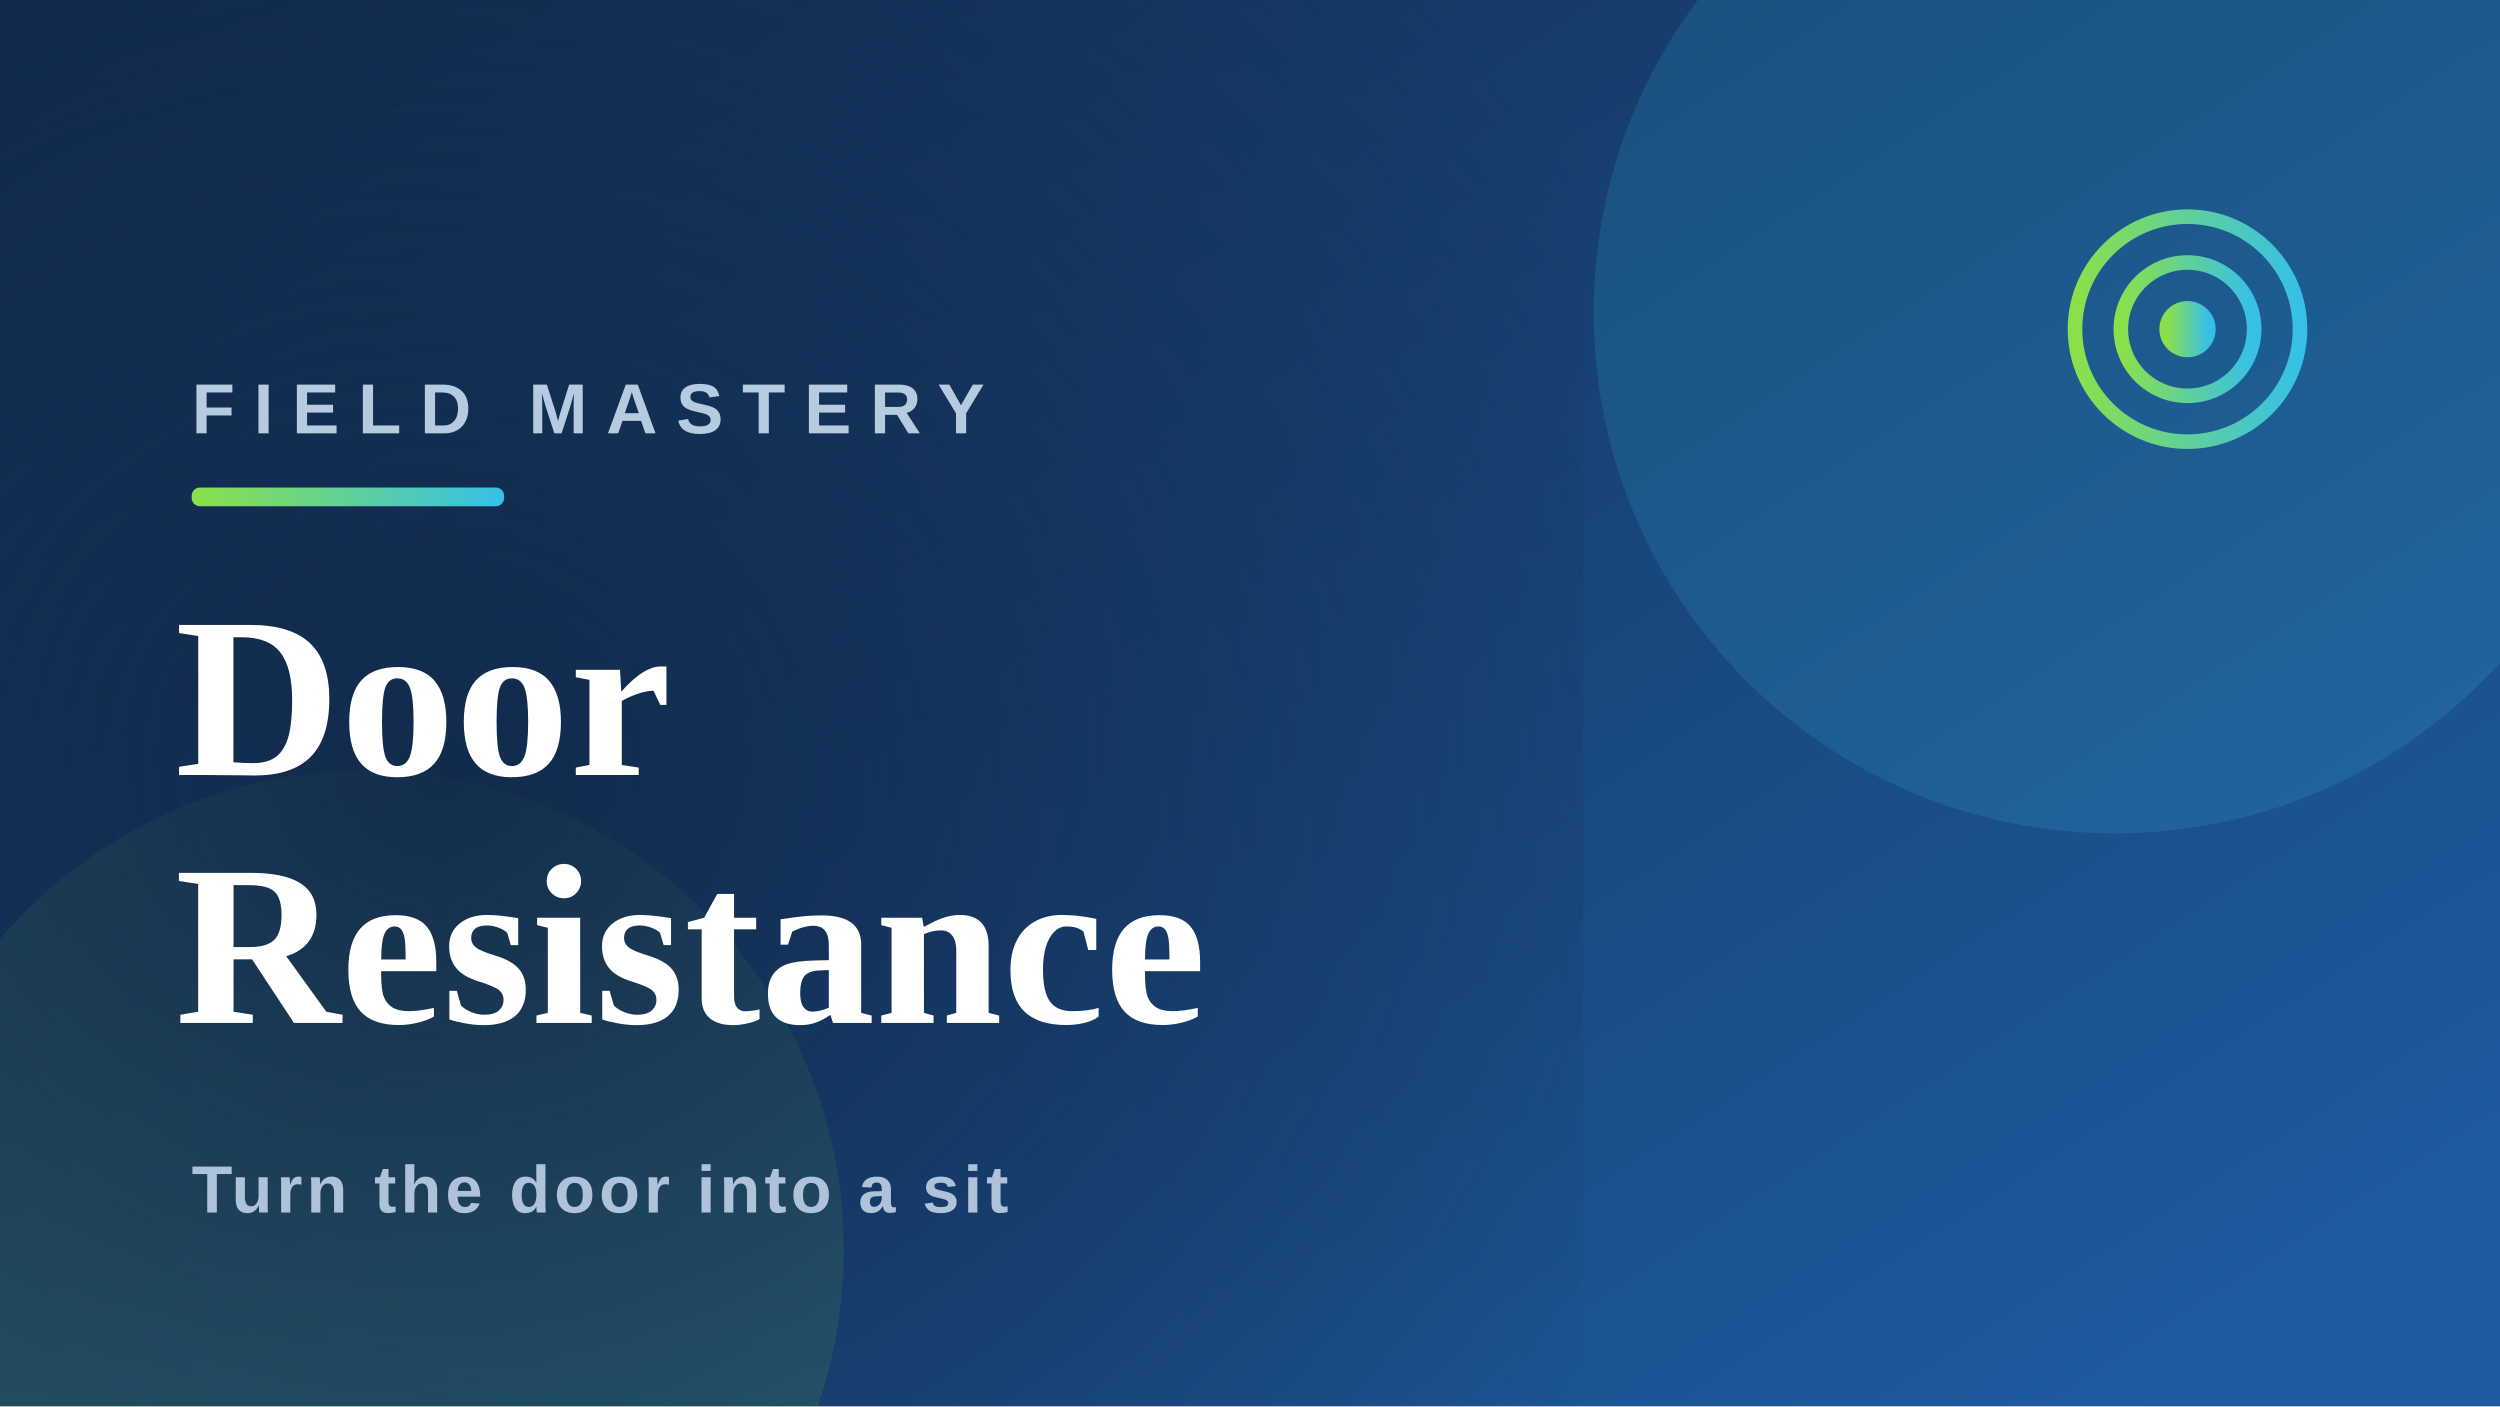
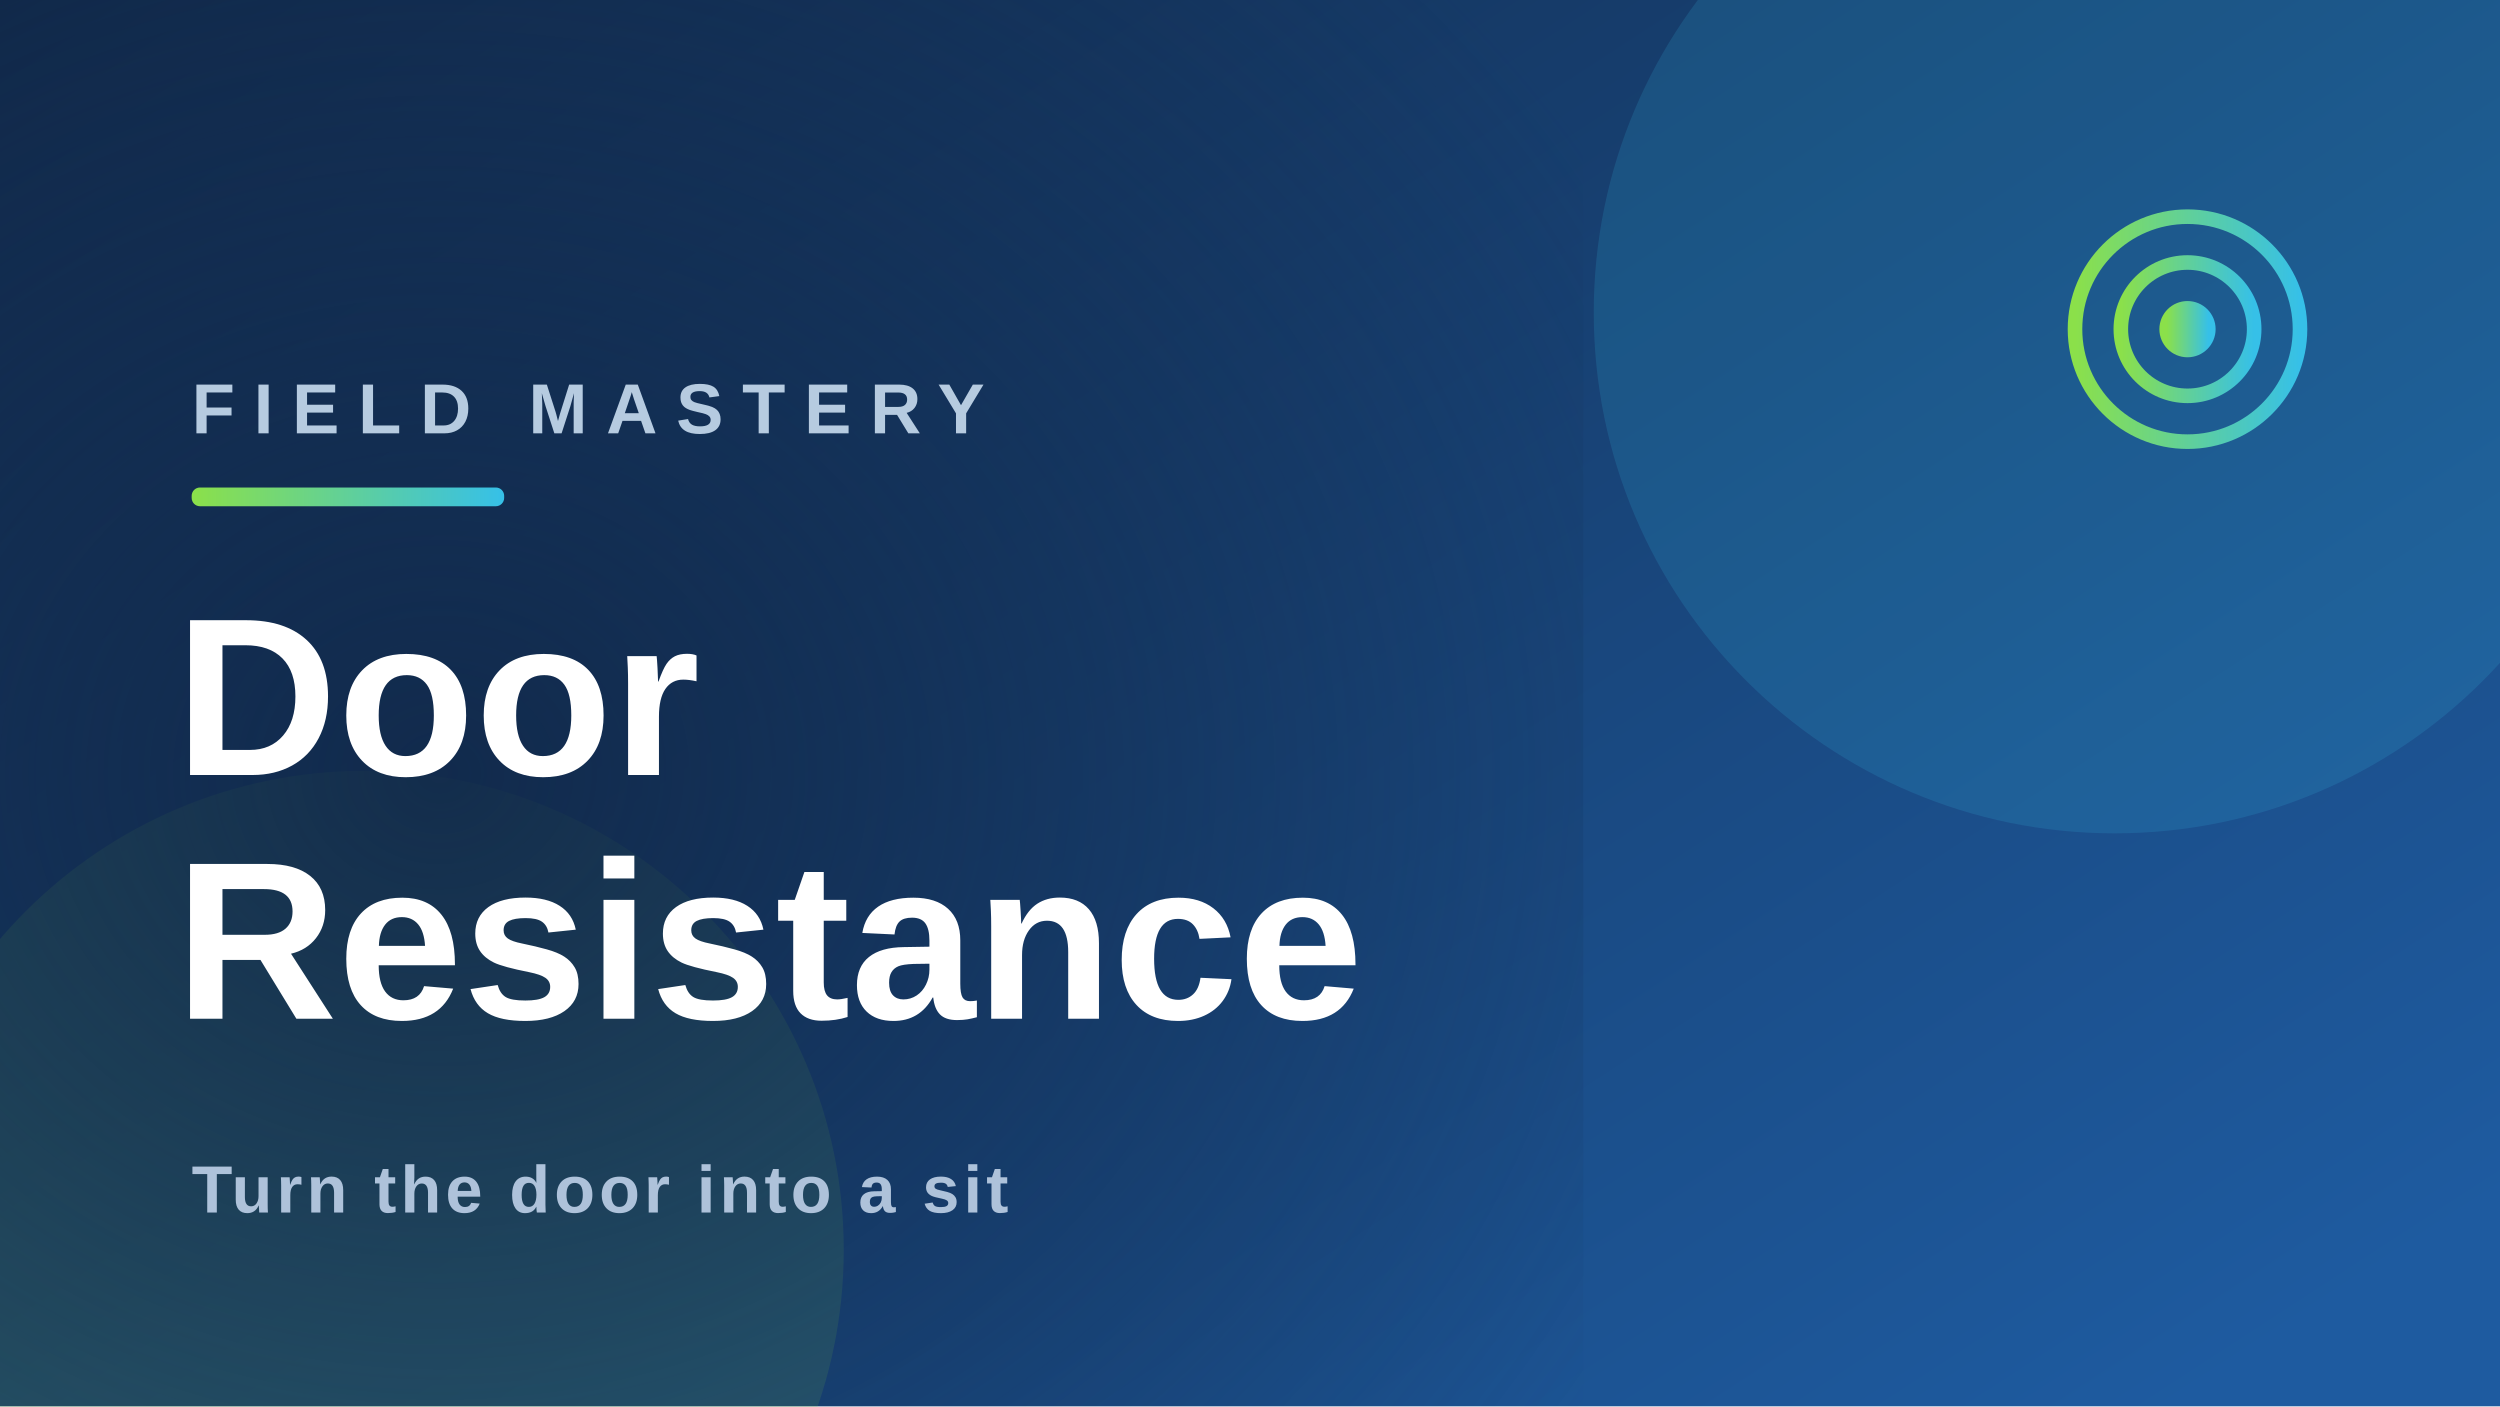
<svg xmlns="http://www.w3.org/2000/svg" viewBox="0 0 1200 675" width="1200" height="675">
  <defs>
    <linearGradient id="bg" x1="0" y1="0" x2="1" y2="0.85">
      <stop offset="0" stop-color="#11294A" />
      <stop offset="1" stop-color="#1E5BA0" />
    </linearGradient>
    <linearGradient id="acc" x1="0" y1="0" x2="1" y2="0">
      <stop offset="0" stop-color="#8BE04A" />
      <stop offset="1" stop-color="#36C0E8" />
    </linearGradient>
    <radialGradient id="shade" cx="0.28" cy="0.55" r="0.85">
      <stop offset="0" stop-color="#11294A" stop-opacity="0.92" />
      <stop offset="1" stop-color="#11294A" stop-opacity="0" />
    </radialGradient>
  </defs>
  <rect width="1200" height="675" fill="url(#bg)" />
  <circle cx="1015" cy="150" r="250" fill="#36C0E8" opacity="0.16" />
  <circle cx="175" cy="600" r="230" fill="#8BE04A" opacity="0.18" />
  <rect width="760" height="675" fill="url(#shade)" />
  <g transform="translate(992,100)" fill="none" stroke="url(#acc)" stroke-width="7">
    <circle cx="58" cy="58" r="54" />
    <circle cx="58" cy="58" r="32" />
    <circle cx="58" cy="58" r="10" fill="url(#acc)" />
  </g>
  <text x="92" y="208" fill="#B6CBE0" font-family="'Helvetica Neue',Arial,sans-serif" font-size="34" font-weight="700" letter-spacing="9">FIELD MASTERY</text>
  <rect x="92" y="234" width="150" height="9" rx="4" fill="url(#acc)" />
-   <text x="84" y="372" fill="#FFFFFF" font-family="Georgia,'Times New Roman',serif" font-size="110" font-weight="700">Door</text>
-   <text x="84" y="491" fill="#FFFFFF" font-family="Georgia,'Times New Roman',serif" font-size="110" font-weight="700">Resistance</text>
+   <text x="84" y="372" fill="#FFFFFF" font-family="'Franklin Gothic Medium','Arial Narrow','Arial Black',Arial,sans-serif" font-size="108" font-weight="700">Door</text>
+   <text x="84" y="489" fill="#FFFFFF" font-family="'Franklin Gothic Medium','Arial Narrow','Arial Black',Arial,sans-serif" font-size="108" font-weight="700">Resistance</text>
  <text x="92" y="582" fill="#AEC2DA" font-family="'Helvetica Neue',Arial,sans-serif" font-size="32" font-weight="600" letter-spacing="2">Turn the door into a sit</text>
</svg>
